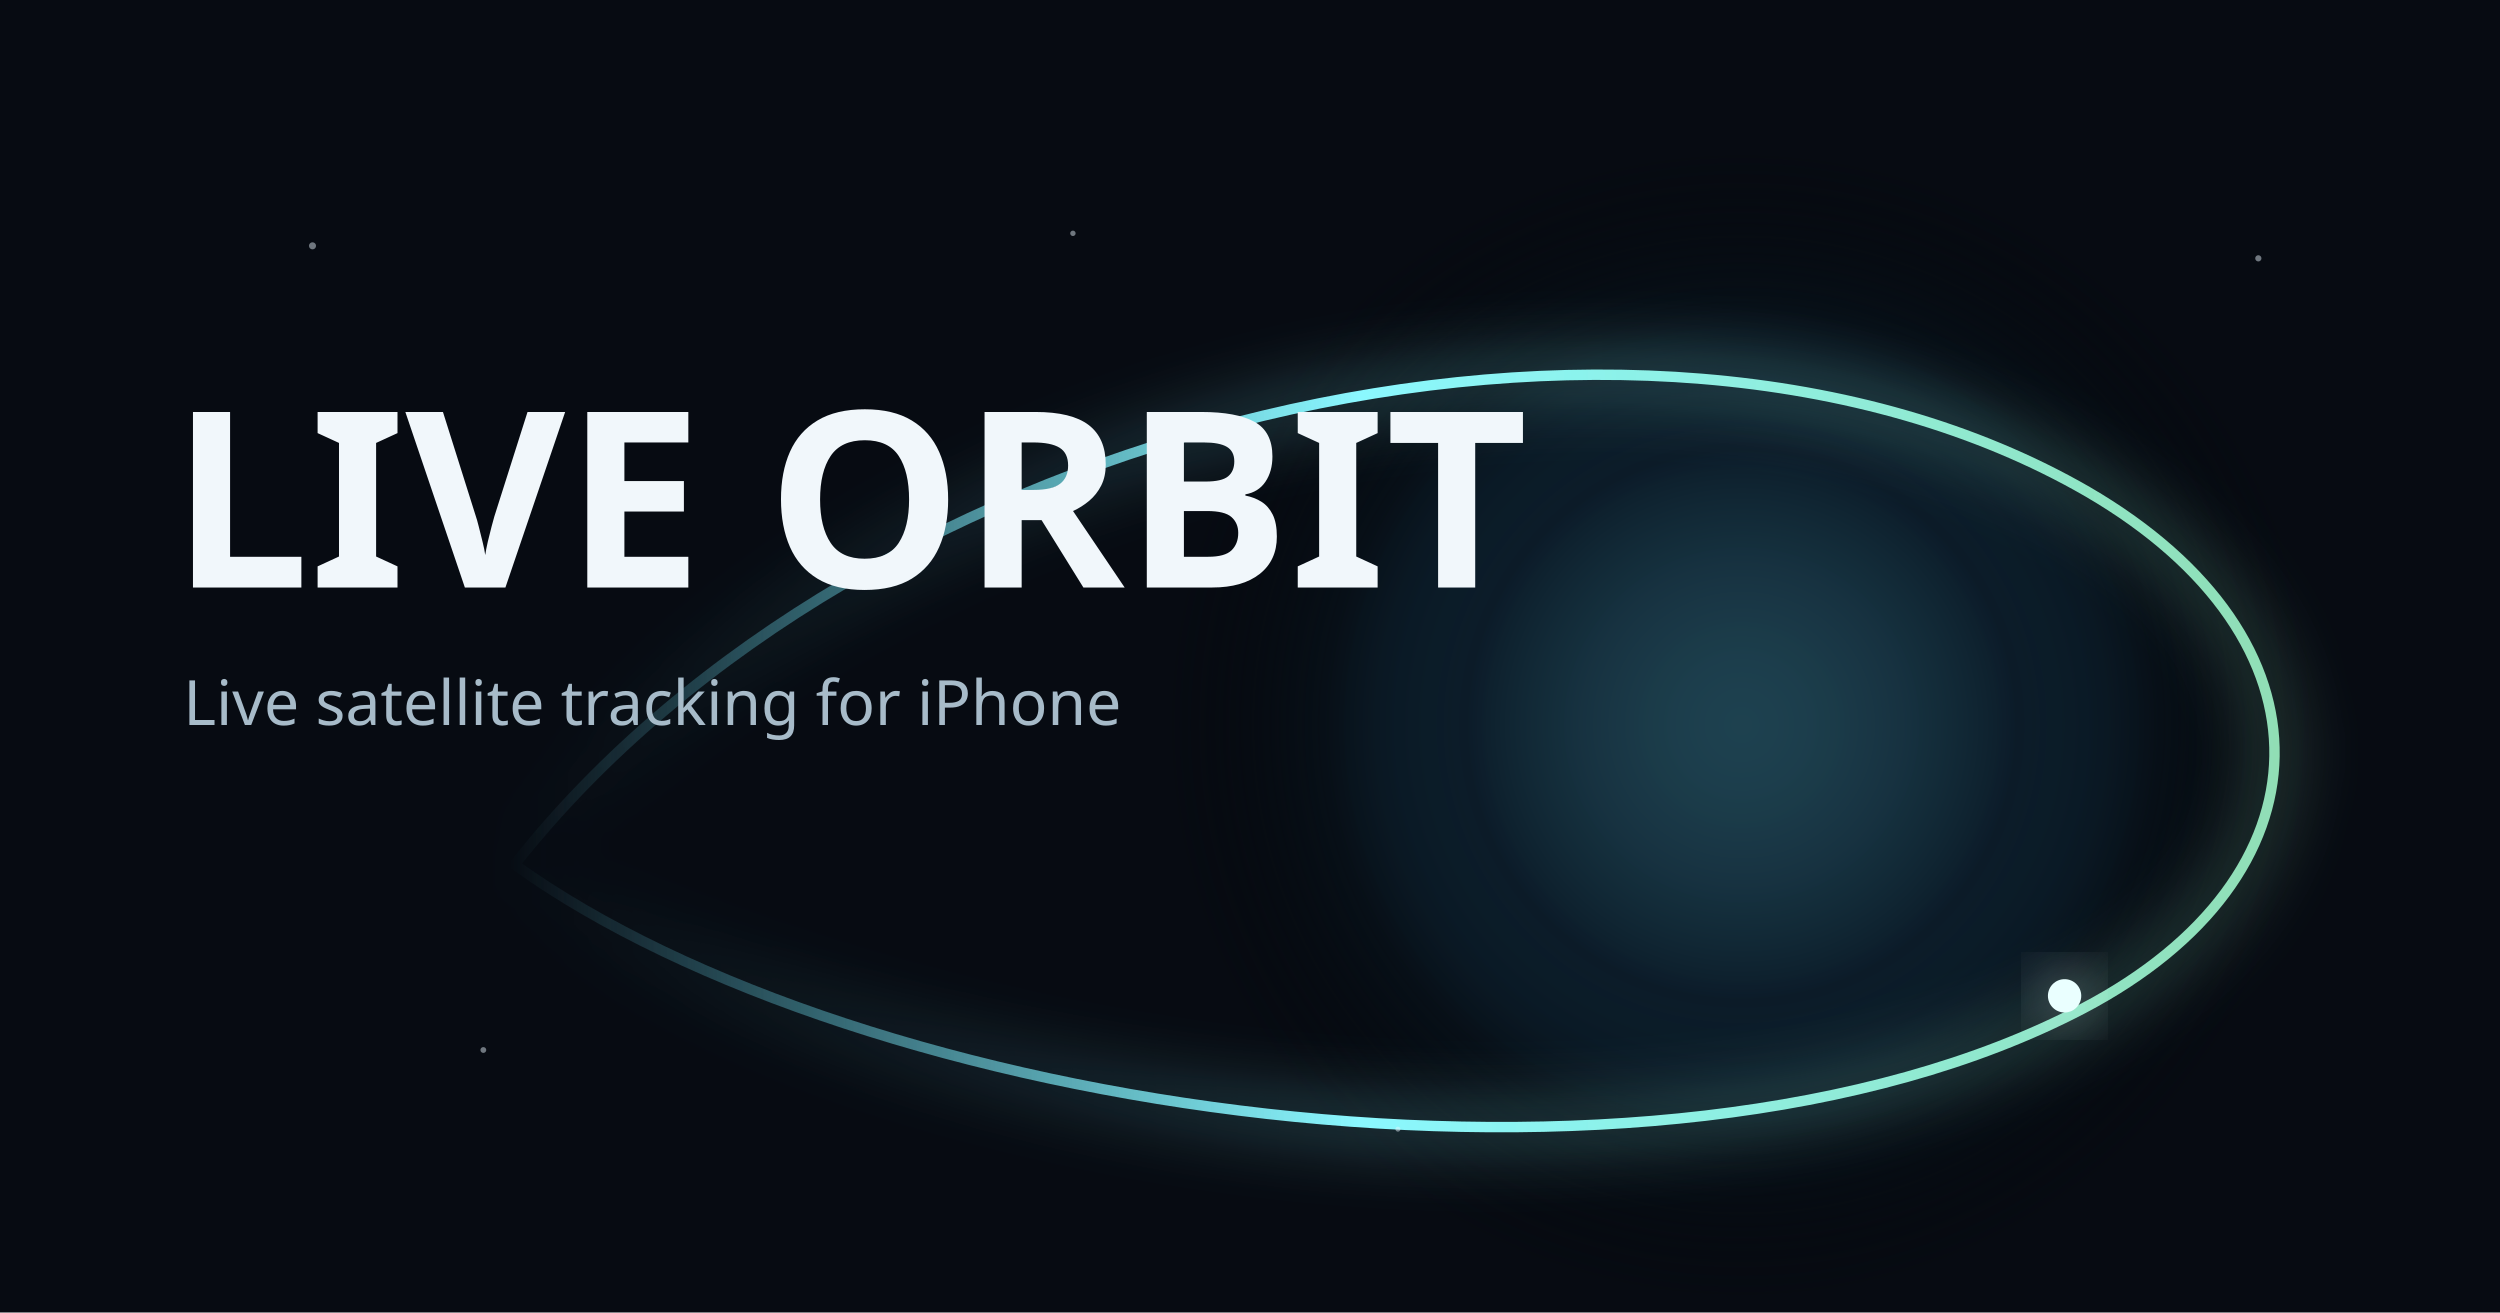
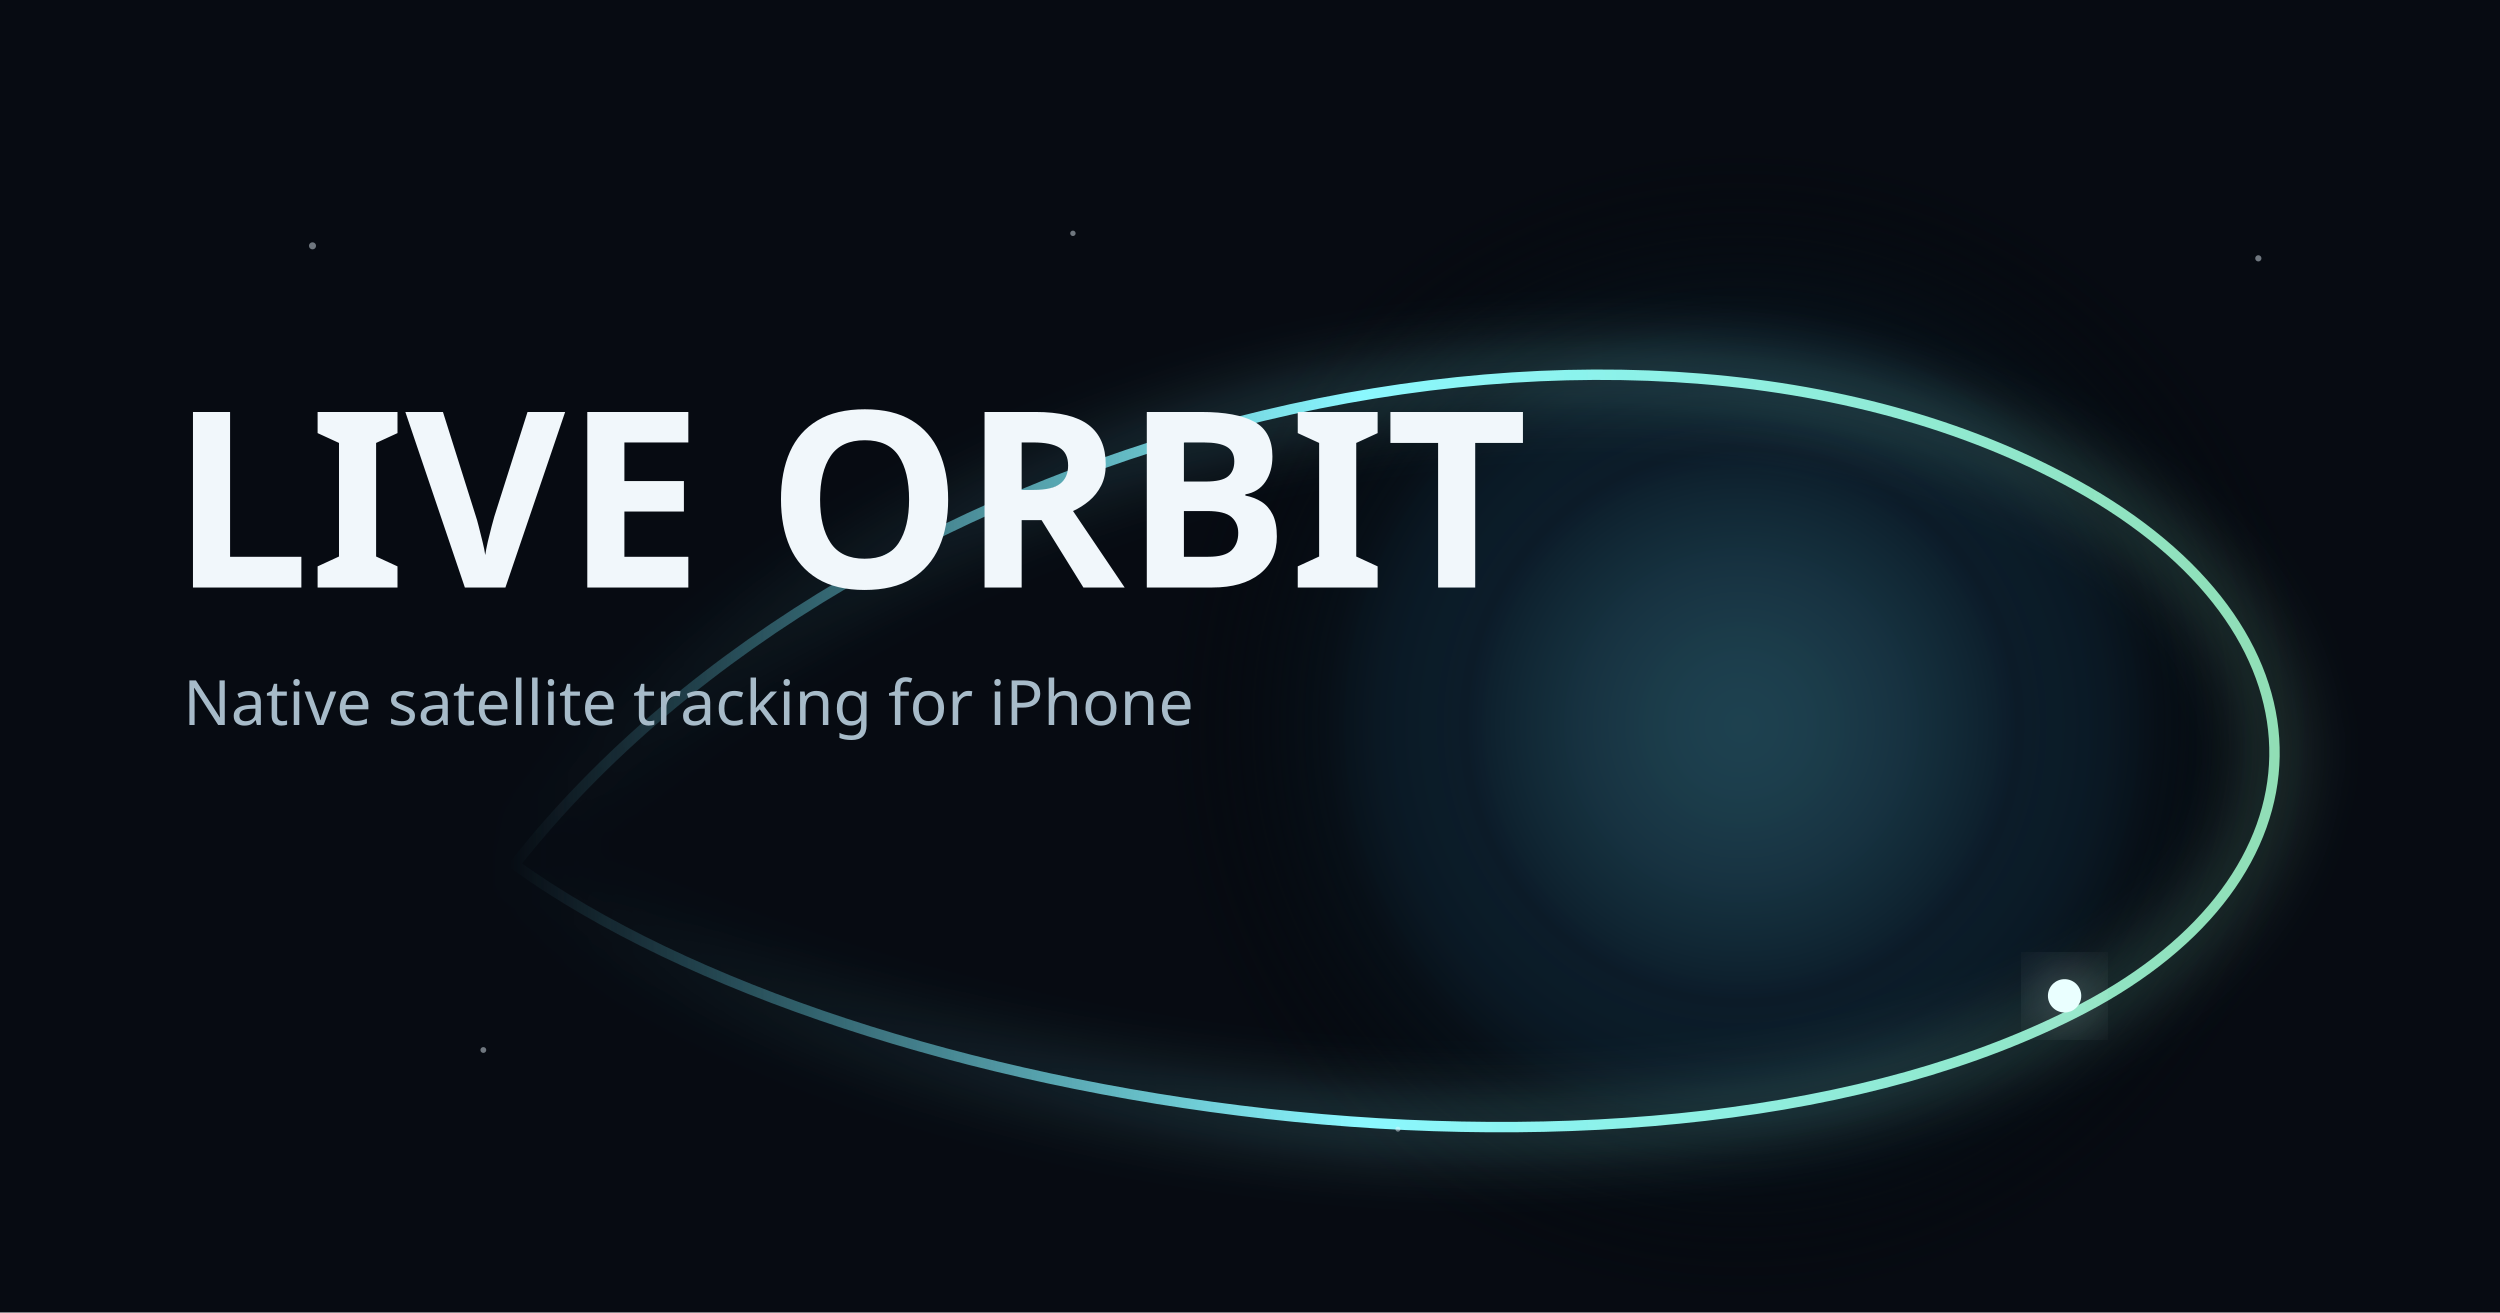
<svg xmlns="http://www.w3.org/2000/svg" width="1200" height="630" viewBox="0 0 1200 630">
  <defs>
    <radialGradient id="earthGlow" cx="50%" cy="50%" r="50%">
      <stop offset="0%" stop-color="#5fdcff" stop-opacity="0.26" />
      <stop offset="48%" stop-color="#123247" stop-opacity="0.42" />
      <stop offset="72%" stop-color="#071018" stop-opacity="0.92" />
      <stop offset="100%" stop-color="#03060b" stop-opacity="0" />
    </radialGradient>
    <linearGradient id="arc" x1="0" y1="0" x2="1" y2="0">
      <stop offset="0%" stop-color="#6ee7ff" stop-opacity="0" />
      <stop offset="48%" stop-color="#8bf8ff" />
      <stop offset="100%" stop-color="#a6ffcf" stop-opacity="0.85" />
    </linearGradient>
    <filter id="softGlow" x="-80%" y="-80%" width="260%" height="260%">
      <feGaussianBlur stdDeviation="16" result="blur" />
      <feMerge>
        <feMergeNode in="blur" />
        <feMergeNode in="SourceGraphic" />
      </feMerge>
    </filter>
  </defs>
  <rect width="1200" height="630" fill="#070b12" />
  <circle cx="836" cy="348" r="276" fill="url(#earthGlow)" />
  <path d="M247 415C414 203 787 112 1002 236C1124 307 1120 421 1000 484C794 592 412 534 247 415Z" fill="none" stroke="url(#arc)" stroke-width="5" stroke-linecap="round" filter="url(#softGlow)" />
  <circle cx="991" cy="478" r="8" fill="#eaffff" filter="url(#softGlow)" />
  <g opacity="0.46">
    <circle cx="150" cy="118" r="1.7" fill="#eaf7ff" />
    <circle cx="232" cy="504" r="1.4" fill="#eaf7ff" />
    <circle cx="515" cy="112" r="1.3" fill="#eaf7ff" />
    <circle cx="671" cy="542" r="1.2" fill="#eaf7ff" />
    <circle cx="1084" cy="124" r="1.5" fill="#eaf7ff" />
  </g>
  <text x="82" y="282" fill="#f1f7fb" font-family="system-ui, sans-serif" font-size="118" font-weight="900">LIVE ORBIT</text>
-   <text x="88" y="348" fill="#a7bbc9" font-family="system-ui, sans-serif" font-size="30">Live satellite tracking for iPhone</text>
+   <text x="88" y="348" fill="#a7bbc9" font-family="system-ui, sans-serif" font-size="30">Native satellite tracking for iPhone</text>
</svg>
